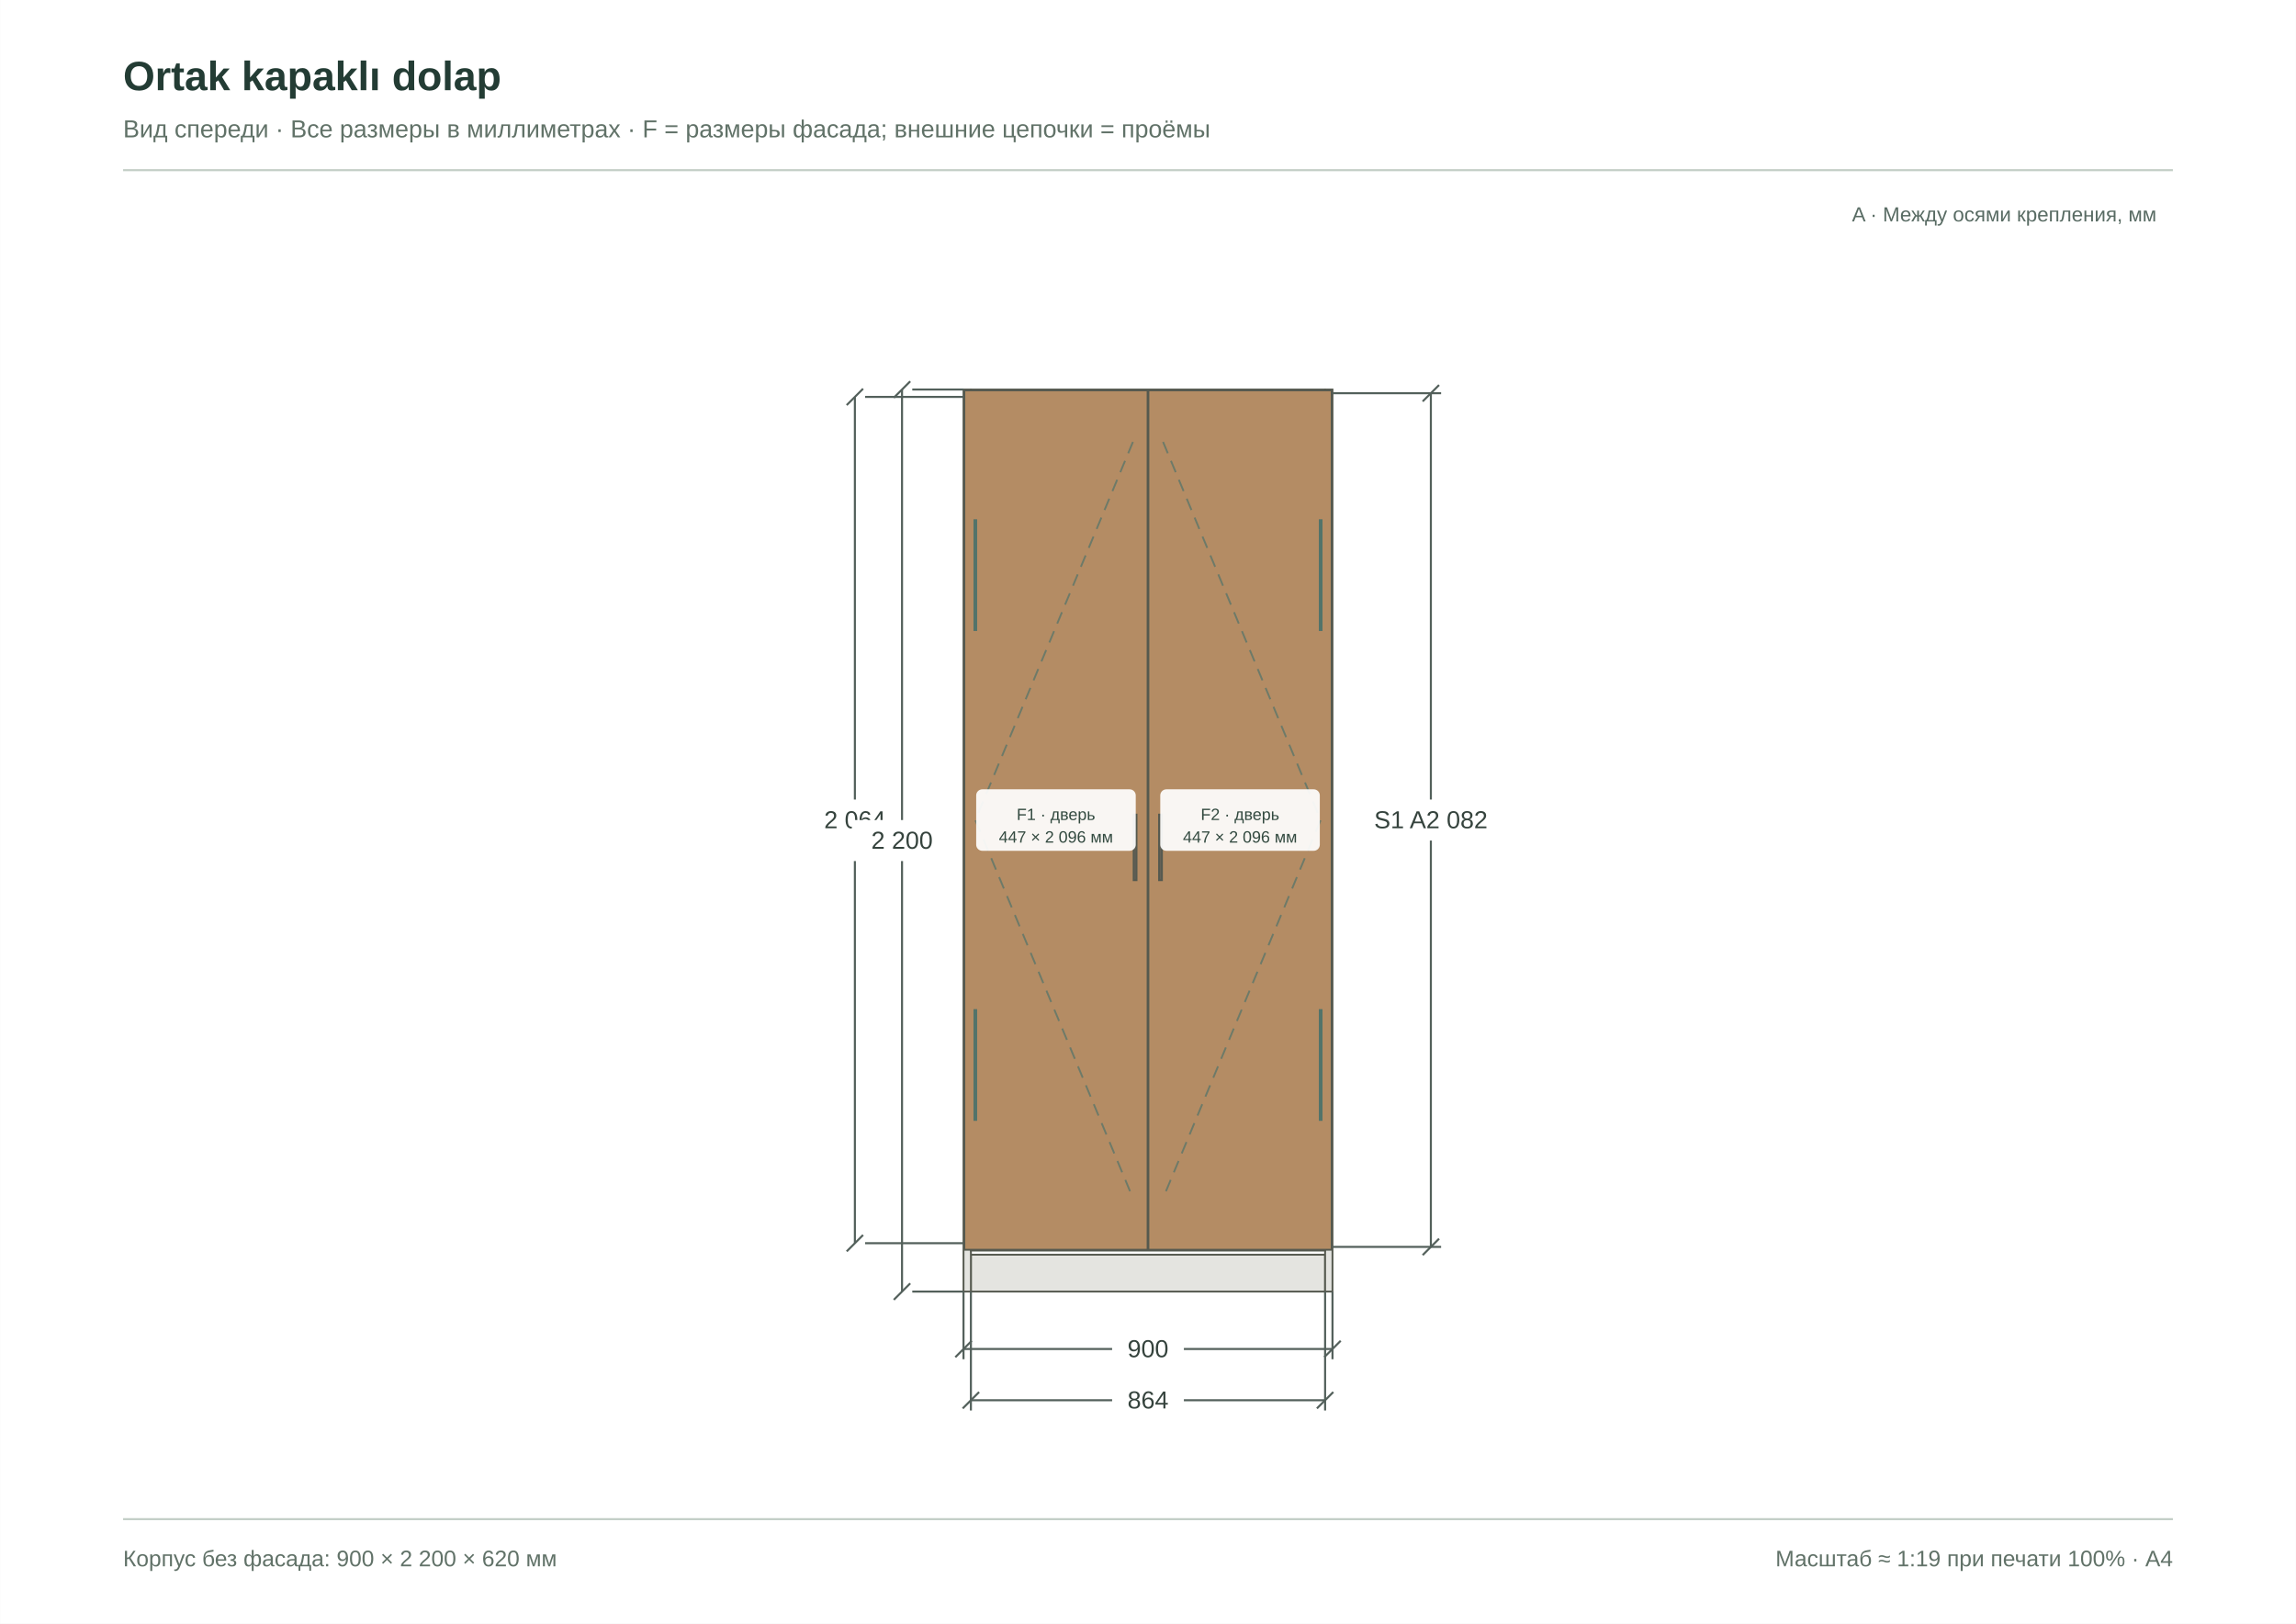
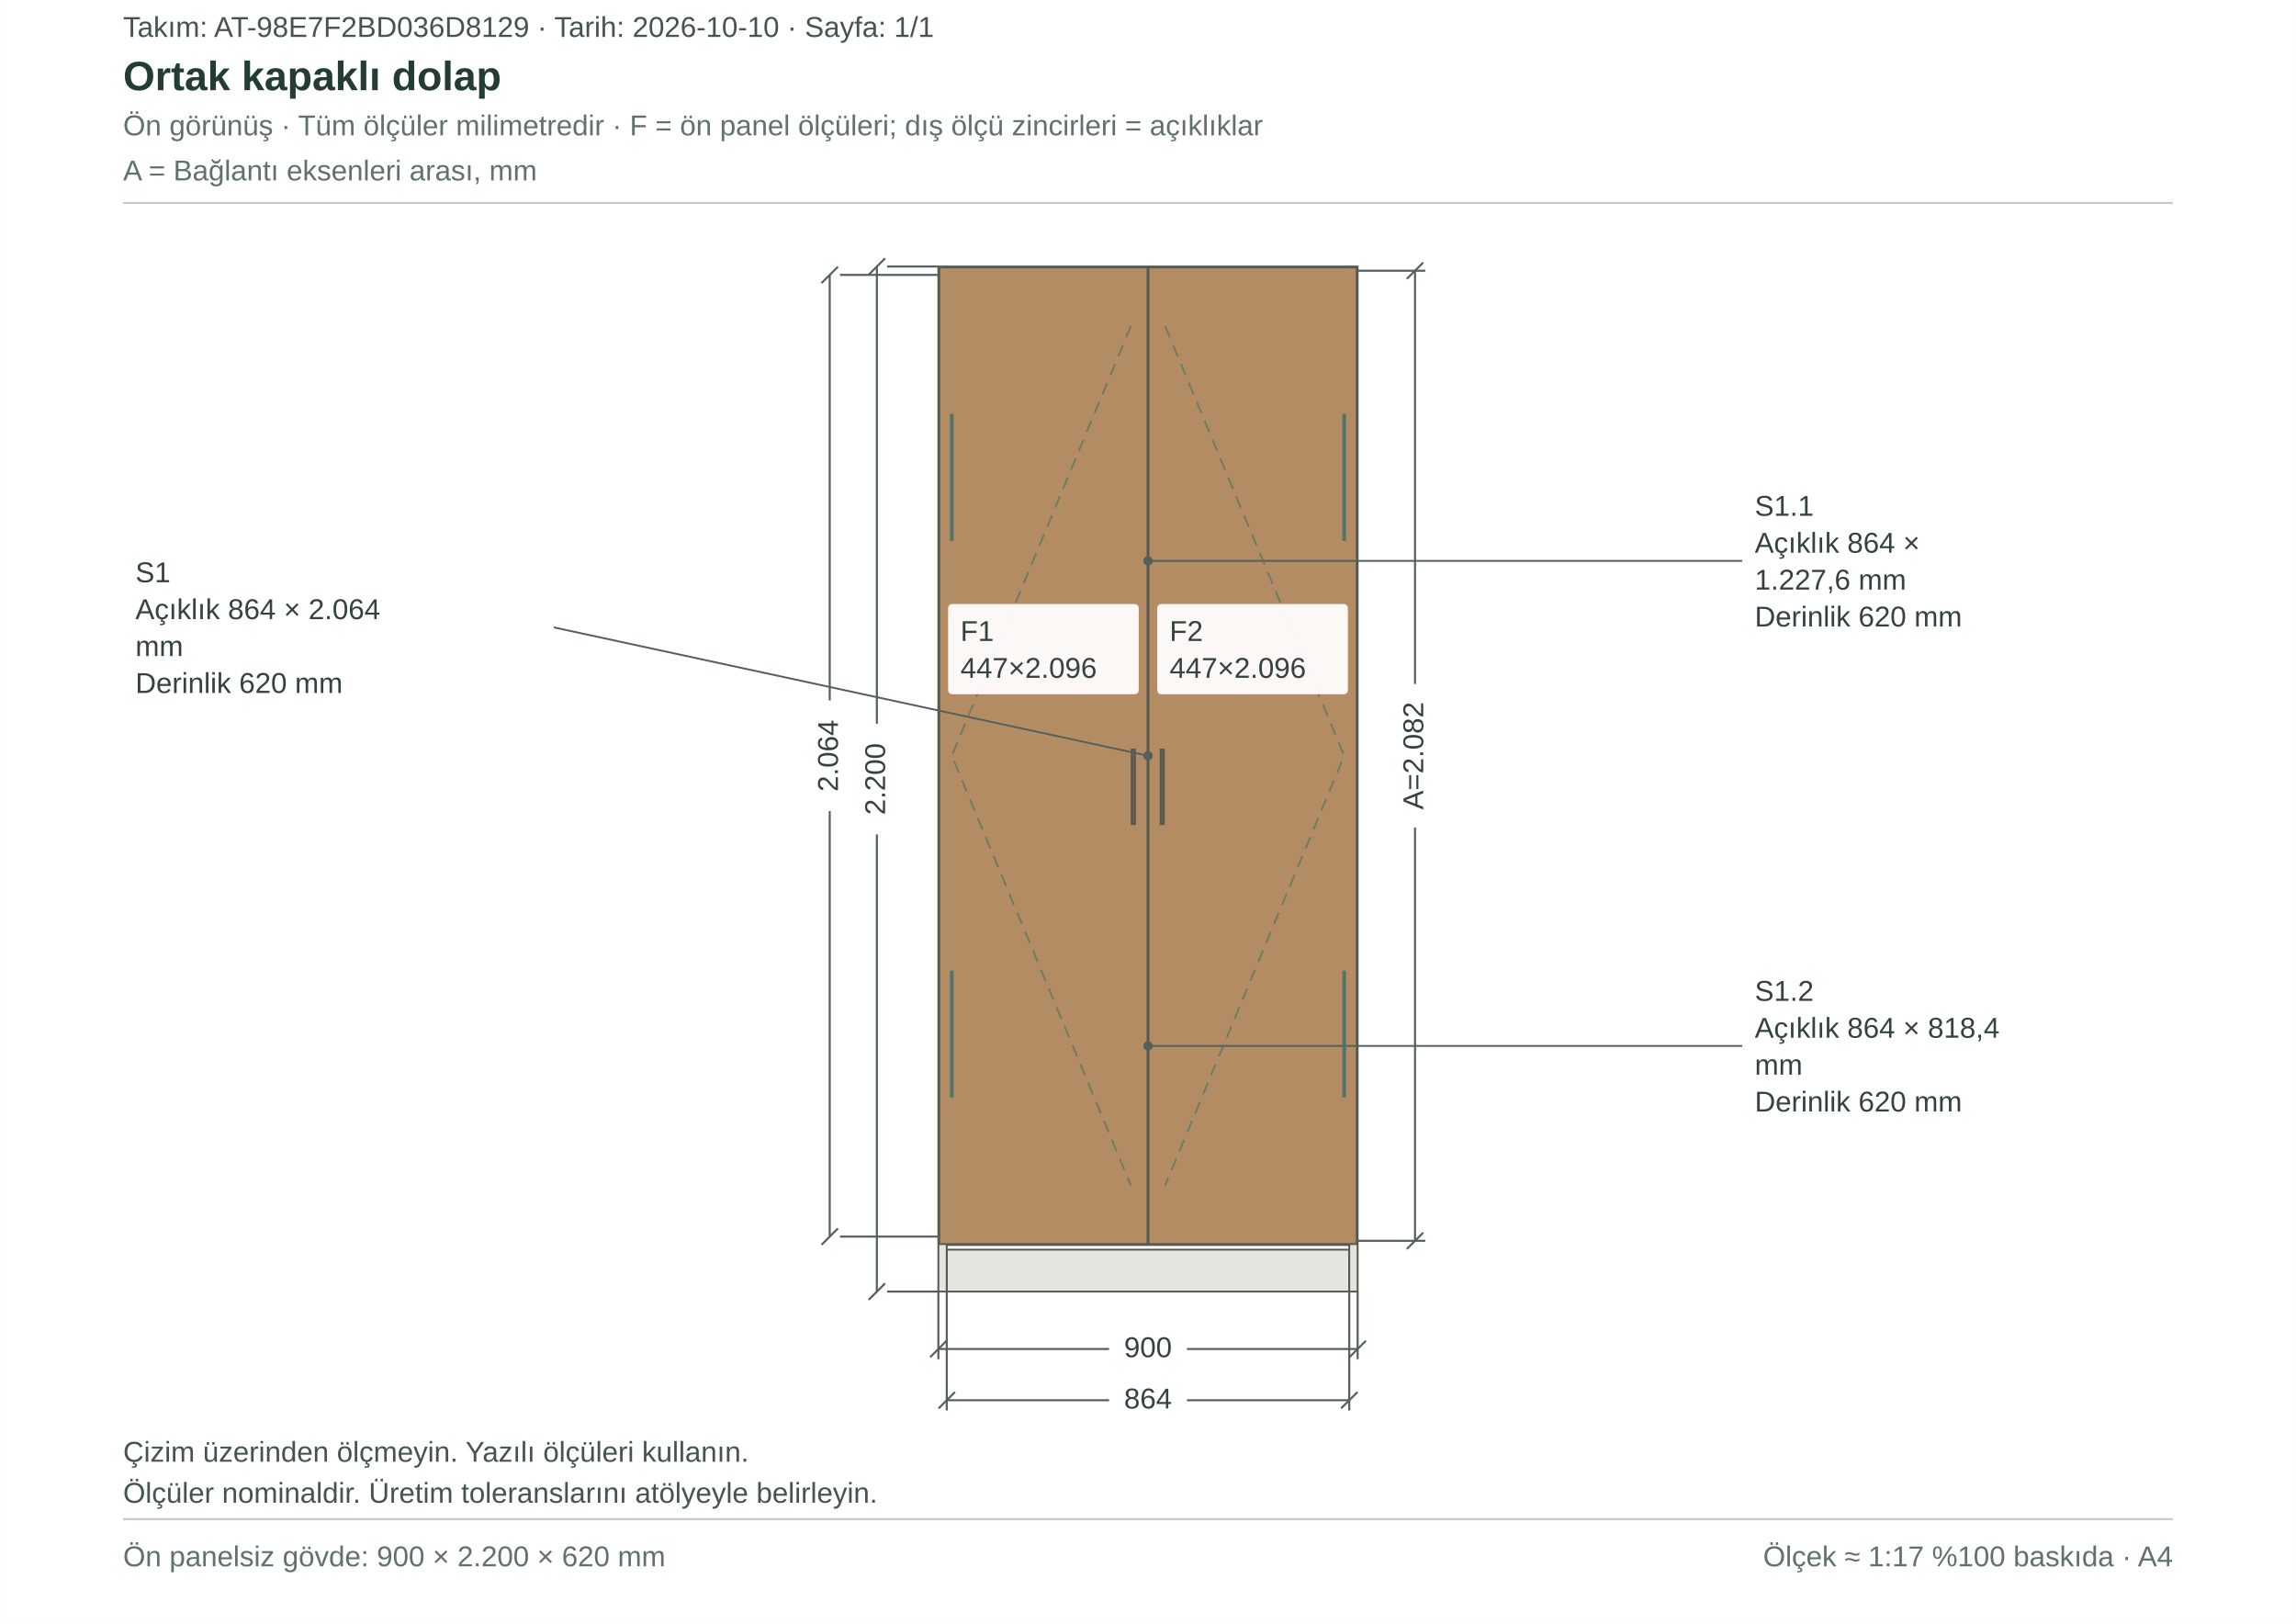
- <svg xmlns="http://www.w3.org/2000/svg" data-i18n="off" lang="ru" width="297mm" height="210mm" viewBox="0 0 1120 792" role="img" aria-label="Ortak kapaklı dolap: Вид спереди">
+ <svg xmlns="http://www.w3.org/2000/svg" data-i18n="off" lang="tr" width="297mm" height="210mm" viewBox="0 0 1120 792" role="img" aria-label="Ortak kapaklı dolap: Ön görünüş" data-drawing-view="front" data-annotation-page="1" data-annotation-page-count="1" data-annotation-label-count="10">
  <rect width="1120" height="792" fill="white" />
  <g font-family="Arial, sans-serif">
+     <text data-document-id="AT-98E7F2BD036D8129" x="60" y="18" font-size="14" fill="#46554b">Takım: AT-98E7F2BD036D8129 · Tarih: 2026-10-10 · Sayfa: 1/1</text>
    <text x="60" y="44" font-size="20" font-weight="600" fill="#233c34">Ortak kapaklı dolap</text>
-     <text x="60" y="67" font-size="12" fill="#617268">Вид спереди · Все размеры в миллиметрах · F = размеры фасада; внешние цепочки = проёмы</text>
-     <path d="M60,83 H1060" stroke="#c3cec6" />
-     <g transform="translate(60,90)">
-       <polygon points="413.6,516.4 586.4,516.4 586.4,496.4 413.6,496.4" data-component="brace" data-part-id="cabinet-1-part-10" data-section-id="interior-outer" fill="#e4e4e0" fill-opacity="1" stroke="#55594f" stroke-width="0.9" />
-       <polygon points="413.6,123.6 586.4,123.6 586.4,103.6 413.6,103.6" data-component="brace" data-part-id="cabinet-1-part-11" data-section-id="interior-outer" fill="#e4e4e0" fill-opacity="1" stroke="#55594f" stroke-width="0.9" />
-       <polygon points="423.8,433.76 576.2,433.76 576.2,367.12 423.8,367.12" data-component="internal-drawer-box" data-part-id="cabinet-1-part-18" data-section-id="interior-outer" data-interior-section-id="interior-drawers" fill="#e4e4e0" fill-opacity="1" stroke="#55594f" stroke-width="0.9" />
-       <polygon points="423.8,510.4 576.2,510.4 576.2,443.76 423.8,443.76" data-component="internal-drawer-box" data-part-id="cabinet-1-part-24" data-section-id="interior-outer" data-interior-section-id="interior-drawers" fill="#e4e4e0" fill-opacity="1" stroke="#55594f" stroke-width="0.9" />
-       <polygon points="413.6,540 586.4,540 586.4,522 413.6,522" data-component="plinth" data-part-id="cabinet-1-part-9" data-section-id="interior-outer" fill="#e4e4e0" fill-opacity="1" stroke="#55594f" stroke-width="0.9" />
-       <polygon points="420.2,433.76 423.8,433.76 423.8,367.12 420.2,367.12" data-component="internal-drawer-box" data-part-id="cabinet-1-part-15" data-section-id="interior-outer" data-interior-section-id="interior-drawers" fill="#e4e4e0" fill-opacity="1" stroke="#55594f" stroke-width="0.9" />
-       <polygon points="576.2,433.76 579.8,433.76 579.8,367.12 576.2,367.12" data-component="internal-drawer-box" data-part-id="cabinet-1-part-16" data-section-id="interior-outer" data-interior-section-id="interior-drawers" fill="#e4e4e0" fill-opacity="1" stroke="#55594f" stroke-width="0.9" />
-       <polygon points="423.8,433.76 576.2,433.76 576.2,367.12 423.8,367.12" data-component="internal-drawer-box" data-part-id="cabinet-1-part-17" data-section-id="interior-outer" data-interior-section-id="interior-drawers" fill="#e4e4e0" fill-opacity="1" stroke="#55594f" stroke-width="0.9" />
-       <polygon points="579.8,435.36 420.2,435.36 420.2,433.76 579.8,433.76" data-component="internal-drawer-box" data-part-id="cabinet-1-part-19" data-section-id="interior-outer" data-interior-section-id="interior-drawers" fill="#e4e4e0" fill-opacity="1" stroke="#55594f" stroke-width="0.9" />
-       <polygon points="420.2,510.4 423.8,510.4 423.8,443.76 420.2,443.76" data-component="internal-drawer-box" data-part-id="cabinet-1-part-21" data-section-id="interior-outer" data-interior-section-id="interior-drawers" fill="#e4e4e0" fill-opacity="1" stroke="#55594f" stroke-width="0.9" />
-       <polygon points="576.2,510.4 579.8,510.4 579.8,443.76 576.2,443.76" data-component="internal-drawer-box" data-part-id="cabinet-1-part-22" data-section-id="interior-outer" data-interior-section-id="interior-drawers" fill="#e4e4e0" fill-opacity="1" stroke="#55594f" stroke-width="0.9" />
-       <polygon points="423.8,510.4 576.2,510.4 576.2,443.76 423.8,443.76" data-component="internal-drawer-box" data-part-id="cabinet-1-part-23" data-section-id="interior-outer" data-interior-section-id="interior-drawers" fill="#e4e4e0" fill-opacity="1" stroke="#55594f" stroke-width="0.9" />
-       <polygon points="579.8,512 420.2,512 420.2,510.4 579.8,510.4" data-component="internal-drawer-box" data-part-id="cabinet-1-part-25" data-section-id="interior-outer" data-interior-section-id="interior-drawers" fill="#e4e4e0" fill-opacity="1" stroke="#55594f" stroke-width="0.9" />
-       <polygon points="586,290.44 414,290.44 414,286.84 586,286.84" data-component="interior-shelf" data-part-id="cabinet-1-part-6" data-section-id="interior-outer" data-interior-section-id="interior-shelves" fill="#e4e4e0" fill-opacity="1" stroke="#55594f" stroke-width="0.9" />
-       <polygon points="586,228.16 414,228.16 414,224.56 586,224.56" data-component="interior-shelf" data-part-id="cabinet-1-part-7" data-section-id="interior-outer" data-interior-section-id="interior-shelves" fill="#e4e4e0" fill-opacity="1" stroke="#55594f" stroke-width="0.9" />
-       <polygon points="586,165.88 414,165.88 414,162.28 586,162.28" data-component="interior-shelf" data-part-id="cabinet-1-part-8" data-section-id="interior-outer" data-interior-section-id="interior-shelves" fill="#e4e4e0" fill-opacity="1" stroke="#55594f" stroke-width="0.9" />
-       <polygon points="418,439.36 582,439.36 582,363.12 418,363.12" data-component="internal-drawer-front" data-part-id="cabinet-1-part-14" data-section-id="interior-outer" data-interior-section-id="interior-drawers" fill="#e4e4e0" fill-opacity="1" stroke="#55594f" stroke-width="0.9" />
-       <polygon points="418,516 582,516 582,439.76 418,439.76" data-component="internal-drawer-front" data-part-id="cabinet-1-part-20" data-section-id="interior-outer" data-interior-section-id="interior-drawers" fill="#e4e4e0" fill-opacity="1" stroke="#55594f" stroke-width="0.9" />
-       <polygon points="484,389.8 516,389.8 516,388.4 484,388.4" data-component="internal-drawer-handle" data-section-id="interior-outer" fill="#666157" fill-opacity="1" stroke="#55594f" stroke-width="0.9" />
-       <polygon points="484,466.44 516,466.44 516,465.04 484,465.04" data-component="internal-drawer-handle" data-section-id="interior-outer" fill="#666157" fill-opacity="1" stroke="#55594f" stroke-width="0.9" />
-       <polygon points="410,540 413.6,540 413.6,100 410,100" data-component="body" data-part-id="cabinet-1-part-1" fill="#e4e4e0" fill-opacity="1" stroke="#55594f" stroke-width="0.9" />
-       <polygon points="586.4,540 590,540 590,100 586.4,100" data-component="body" data-part-id="cabinet-1-part-2" fill="#e4e4e0" fill-opacity="1" stroke="#55594f" stroke-width="0.9" />
-       <polygon points="586.4,103.6 413.6,103.6 413.6,100 586.4,100" data-component="body" data-part-id="cabinet-1-part-3" fill="#e4e4e0" fill-opacity="1" stroke="#55594f" stroke-width="0.9" />
-       <polygon points="586.4,520 413.6,520 413.6,516.4 586.4,516.4" data-component="bottom" data-part-id="cabinet-1-part-4" data-section-id="interior-outer" fill="#e4e4e0" fill-opacity="1" stroke="#55594f" stroke-width="0.9" />
-       <polygon points="586.4,352.72 413.6,352.72 413.6,349.12 586.4,349.12" data-component="interior-partition" data-part-id="cabinet-1-part-5" data-section-id="interior-outer" data-interior-section-id="interior-layout" fill="#e4e4e0" fill-opacity="1" stroke="#55594f" stroke-width="0.9" />
-       <polygon points="410.4,519.6 499.8,519.6 499.8,100.4 410.4,100.4" data-component="front" data-section-id="interior-outer" data-door-opening="left" data-front-index="1" fill="#b48c64" fill-opacity="1" stroke="#55594f" stroke-width="0.9" />
-       <polygon points="500.2,519.6 589.6,519.6 589.6,100.4 500.2,100.4" data-component="front" data-section-id="interior-outer" data-door-opening="right" data-front-index="2" fill="#b48c64" fill-opacity="1" stroke="#55594f" stroke-width="0.9" />
-       <polygon points="493,339.34 494.4,339.34 494.4,307.34 493,307.34" data-component="door-handle" data-section-id="interior-outer" data-door-opening="left" data-front-index="1" fill="#666157" fill-opacity="1" stroke="#55594f" stroke-width="0.9" />
-       <polygon points="505.4,339.34 506.8,339.34 506.8,307.34 505.4,307.34" data-component="door-handle" data-section-id="interior-outer" data-door-opening="right" data-front-index="2" fill="#666157" fill-opacity="1" stroke="#55594f" stroke-width="0.9" />
+     <text x="60" y="66" font-size="14" fill="#617268">Ön görünüş · Tüm ölçüler milimetredir · F = ön panel ölçüleri; dış ölçü zincirleri = açıklıklar</text>
+     <text data-fixing-legend="true" x="60" y="88" font-size="14" fill="#617268">A = Bağlantı eksenleri arası, mm</text>
+     <path d="M60,99 H1060" stroke="#c3cec6" />
+     <g data-drawing-scene="true" transform="translate(60,110)">
+       <polygon points="401.82,493.18 598.18,493.18 598.18,470.45 401.82,470.45" data-component="brace" data-part-id="cabinet-1-part-10" data-section-id="interior-outer" fill="#e4e4e0" fill-opacity="1" stroke="#55594f" stroke-width="0.9" />
+       <polygon points="401.82,46.82 598.18,46.82 598.18,24.09 401.82,24.09" data-component="brace" data-part-id="cabinet-1-part-11" data-section-id="interior-outer" fill="#e4e4e0" fill-opacity="1" stroke="#55594f" stroke-width="0.9" />
+       <polygon points="413.41,399.27 586.59,399.27 586.59,323.55 413.41,323.55" data-component="internal-drawer-box" data-part-id="cabinet-1-part-18" data-section-id="interior-outer" data-interior-section-id="interior-drawers" fill="#e4e4e0" fill-opacity="1" stroke="#55594f" stroke-width="0.9" />
+       <polygon points="413.41,486.36 586.59,486.36 586.59,410.64 413.41,410.64" data-component="internal-drawer-box" data-part-id="cabinet-1-part-24" data-section-id="interior-outer" data-interior-section-id="interior-drawers" fill="#e4e4e0" fill-opacity="1" stroke="#55594f" stroke-width="0.9" />
+       <polygon points="401.82,520 598.18,520 598.18,499.55 401.82,499.55" data-component="plinth" data-part-id="cabinet-1-part-9" data-section-id="interior-outer" fill="#e4e4e0" fill-opacity="1" stroke="#55594f" stroke-width="0.9" />
+       <polygon points="409.32,399.27 413.41,399.27 413.41,323.55 409.32,323.55" data-component="internal-drawer-box" data-part-id="cabinet-1-part-15" data-section-id="interior-outer" data-interior-section-id="interior-drawers" fill="#e4e4e0" fill-opacity="1" stroke="#55594f" stroke-width="0.9" />
+       <polygon points="586.59,399.27 590.68,399.27 590.68,323.55 586.59,323.55" data-component="internal-drawer-box" data-part-id="cabinet-1-part-16" data-section-id="interior-outer" data-interior-section-id="interior-drawers" fill="#e4e4e0" fill-opacity="1" stroke="#55594f" stroke-width="0.9" />
+       <polygon points="413.41,399.27 586.59,399.27 586.59,323.55 413.41,323.55" data-component="internal-drawer-box" data-part-id="cabinet-1-part-17" data-section-id="interior-outer" data-interior-section-id="interior-drawers" fill="#e4e4e0" fill-opacity="1" stroke="#55594f" stroke-width="0.9" />
+       <polygon points="590.68,401.09 409.32,401.09 409.32,399.27 590.68,399.27" data-component="internal-drawer-box" data-part-id="cabinet-1-part-19" data-section-id="interior-outer" data-interior-section-id="interior-drawers" fill="#e4e4e0" fill-opacity="1" stroke="#55594f" stroke-width="0.9" />
+       <polygon points="409.32,486.36 413.41,486.36 413.41,410.64 409.32,410.64" data-component="internal-drawer-box" data-part-id="cabinet-1-part-21" data-section-id="interior-outer" data-interior-section-id="interior-drawers" fill="#e4e4e0" fill-opacity="1" stroke="#55594f" stroke-width="0.9" />
+       <polygon points="586.59,486.36 590.68,486.36 590.68,410.64 586.59,410.64" data-component="internal-drawer-box" data-part-id="cabinet-1-part-22" data-section-id="interior-outer" data-interior-section-id="interior-drawers" fill="#e4e4e0" fill-opacity="1" stroke="#55594f" stroke-width="0.9" />
+       <polygon points="413.41,486.36 586.59,486.36 586.59,410.64 413.41,410.64" data-component="internal-drawer-box" data-part-id="cabinet-1-part-23" data-section-id="interior-outer" data-interior-section-id="interior-drawers" fill="#e4e4e0" fill-opacity="1" stroke="#55594f" stroke-width="0.9" />
+       <polygon points="590.68,488.18 409.32,488.18 409.32,486.36 590.68,486.36" data-component="internal-drawer-box" data-part-id="cabinet-1-part-25" data-section-id="interior-outer" data-interior-section-id="interior-drawers" fill="#e4e4e0" fill-opacity="1" stroke="#55594f" stroke-width="0.9" />
+       <polygon points="597.73,236.41 402.27,236.41 402.27,232.32 597.73,232.32" data-component="interior-shelf" data-part-id="cabinet-1-part-6" data-section-id="interior-outer" data-interior-section-id="interior-shelves" fill="#e4e4e0" fill-opacity="1" stroke="#55594f" stroke-width="0.9" />
+       <polygon points="597.73,165.64 402.27,165.64 402.27,161.55 597.73,161.55" data-component="interior-shelf" data-part-id="cabinet-1-part-7" data-section-id="interior-outer" data-interior-section-id="interior-shelves" fill="#e4e4e0" fill-opacity="1" stroke="#55594f" stroke-width="0.9" />
+       <polygon points="597.73,94.86 402.27,94.86 402.27,90.77 597.73,90.77" data-component="interior-shelf" data-part-id="cabinet-1-part-8" data-section-id="interior-outer" data-interior-section-id="interior-shelves" fill="#e4e4e0" fill-opacity="1" stroke="#55594f" stroke-width="0.9" />
+       <polygon points="406.82,405.64 593.18,405.64 593.18,319 406.82,319" data-component="internal-drawer-front" data-part-id="cabinet-1-part-14" data-section-id="interior-outer" data-interior-section-id="interior-drawers" fill="#e4e4e0" fill-opacity="1" stroke="#55594f" stroke-width="0.9" />
+       <polygon points="406.82,492.73 593.18,492.73 593.18,406.09 406.82,406.09" data-component="internal-drawer-front" data-part-id="cabinet-1-part-20" data-section-id="interior-outer" data-interior-section-id="interior-drawers" fill="#e4e4e0" fill-opacity="1" stroke="#55594f" stroke-width="0.9" />
+       <polygon points="481.82,349.32 518.18,349.32 518.18,347.73 481.82,347.73" data-component="internal-drawer-handle" data-section-id="interior-outer" fill="#666157" fill-opacity="1" stroke="#55594f" stroke-width="0.9" />
+       <polygon points="481.82,436.41 518.18,436.41 518.18,434.82 481.82,434.82" data-component="internal-drawer-handle" data-section-id="interior-outer" fill="#666157" fill-opacity="1" stroke="#55594f" stroke-width="0.9" />
+       <polygon points="397.73,520 401.82,520 401.82,20 397.73,20" data-component="body" data-part-id="cabinet-1-part-1" fill="#e4e4e0" fill-opacity="1" stroke="#55594f" stroke-width="0.9" />
+       <polygon points="598.18,520 602.27,520 602.27,20 598.18,20" data-component="body" data-part-id="cabinet-1-part-2" fill="#e4e4e0" fill-opacity="1" stroke="#55594f" stroke-width="0.9" />
+       <polygon points="598.18,24.09 401.82,24.09 401.82,20 598.18,20" data-component="body" data-part-id="cabinet-1-part-3" fill="#e4e4e0" fill-opacity="1" stroke="#55594f" stroke-width="0.9" />
+       <polygon points="598.18,497.27 401.82,497.27 401.82,493.18 598.18,493.18" data-component="bottom" data-part-id="cabinet-1-part-4" data-section-id="interior-outer" fill="#e4e4e0" fill-opacity="1" stroke="#55594f" stroke-width="0.9" />
+       <polygon points="598.18,307.18 401.82,307.18 401.82,303.09 598.18,303.09" data-component="interior-partition" data-part-id="cabinet-1-part-5" data-section-id="interior-outer" data-interior-section-id="interior-layout" fill="#e4e4e0" fill-opacity="1" stroke="#55594f" stroke-width="0.9" />
+       <polygon points="398.18,496.82 499.77,496.82 499.77,20.45 398.18,20.45" data-component="front" data-section-id="interior-outer" data-door-opening="left" data-front-index="1" fill="#b48c64" fill-opacity="1" stroke="#55594f" stroke-width="0.9" />
+       <polygon points="500.23,496.82 601.82,496.82 601.82,20.45 500.23,20.45" data-component="front" data-section-id="interior-outer" data-door-opening="right" data-front-index="2" fill="#b48c64" fill-opacity="1" stroke="#55594f" stroke-width="0.9" />
+       <polygon points="492.05,291.98 493.64,291.98 493.64,255.62 492.05,255.62" data-component="door-handle" data-section-id="interior-outer" data-door-opening="left" data-front-index="1" fill="#666157" fill-opacity="1" stroke="#55594f" stroke-width="0.9" />
+       <polygon points="506.14,291.98 507.73,291.98 507.73,255.62 506.14,255.62" data-component="door-handle" data-section-id="interior-outer" data-door-opening="right" data-front-index="2" fill="#666157" fill-opacity="1" stroke="#55594f" stroke-width="0.9" />
+       <g data-label-leaders="true">
+         <path data-section-leader="S1" d="M210,196 L500,258.64" fill="none" stroke="#53605b" stroke-width=".9" />
+         <circle data-section-anchor-dot="S1" cx="500" cy="258.64" r="2.3" fill="#53605b" />
+         <path data-section-leader="S1.1" d="M790,163.59 L500,163.59" fill="none" stroke="#53605b" stroke-width=".9" />
+         <circle data-section-anchor-dot="S1.1" cx="500" cy="163.59" r="2.3" fill="#53605b" />
+         <path data-section-leader="S1.2" d="M790,400.18 L500,400.18" fill="none" stroke="#53605b" stroke-width=".9" />
+         <circle data-section-anchor-dot="S1.2" cx="500" cy="400.18" r="2.3" fill="#53605b" />
+       </g>
      <g data-opening-symbol="true" data-door-opening="left" data-front-index="1" data-section-id="interior-outer">
-         <polyline points="492.65,125.55 415.76,310 492.65,494.45" fill="none" stroke="#52736a" stroke-width=".9" stroke-dasharray="6 4" opacity=".72" />
-         <path d="M415.76,456.72 L415.76,402.22" fill="none" stroke="#52736a" stroke-width="1.8" />
-         <path d="M415.76,217.78 L415.76,163.28" fill="none" stroke="#52736a" stroke-width="1.8" />
+         <polyline points="491.65,49.04 404.28,258.64 491.65,468.24" fill="none" stroke="#52736a" stroke-width=".9" stroke-dasharray="6 4" opacity=".72" />
+         <path d="M404.28,425.36 L404.28,363.44" fill="none" stroke="#52736a" stroke-width="1.8" />
+         <path d="M404.28,153.84 L404.28,91.91" fill="none" stroke="#52736a" stroke-width="1.8" />
      </g>
      <g data-opening-symbol="true" data-door-opening="right" data-front-index="2" data-section-id="interior-outer">
-         <polyline points="507.35,125.55 584.24,310 507.35,494.45" fill="none" stroke="#52736a" stroke-width=".9" stroke-dasharray="6 4" opacity=".72" />
-         <path d="M584.24,456.72 L584.24,402.22" fill="none" stroke="#52736a" stroke-width="1.8" />
-         <path d="M584.24,217.78 L584.24,163.28" fill="none" stroke="#52736a" stroke-width="1.8" />
+         <polyline points="508.35,49.04 595.72,258.64 508.35,468.24" fill="none" stroke="#52736a" stroke-width=".9" stroke-dasharray="6 4" opacity=".72" />
+         <path d="M595.72,425.36 L595.72,363.44" fill="none" stroke="#52736a" stroke-width="1.8" />
+         <path d="M595.72,153.84 L595.72,91.91" fill="none" stroke="#52736a" stroke-width="1.8" />
      </g>
-       <g>
-         <rect x="416.18" y="295" width="77.84" height="30" rx="3" fill="white" fill-opacity=".92" />
-         <text x="455.1" y="310" text-anchor="middle" font-size="8" fill="#334a40">F1 · дверь</text>
-         <text x="455.1" y="321" text-anchor="middle" font-size="8" fill="#334a40">447 × 2 096 мм</text>
+       <g data-callout-index="1" data-callout-page="1" data-label-x="402.48" data-label-y="184.64" data-label-width="93" data-label-height="44" data-label-kind="component" data-source-anchor-x="448.98" data-source-anchor-y="206.64">
+         <rect x="402.48" y="184.64" width="93" height="44" rx="2" fill="white" fill-opacity=".94" />
+         <text x="408.48" y="202.64" font-size="14" fill="#35433d">F1</text>
+         <text x="408.48" y="220.64" font-size="14" fill="#35433d">447×2.096</text>
      </g>
-       <g>
-         <rect x="505.98" y="295" width="77.84" height="30" rx="3" fill="white" fill-opacity=".92" />
-         <text x="544.9" y="310" text-anchor="middle" font-size="8" fill="#334a40">F2 · дверь</text>
-         <text x="544.9" y="321" text-anchor="middle" font-size="8" fill="#334a40">447 × 2 096 мм</text>
+       <g data-callout-index="2" data-callout-page="1" data-label-x="504.52" data-label-y="184.64" data-label-width="93" data-label-height="44" data-label-kind="component" data-source-anchor-x="551.02" data-source-anchor-y="206.64">
+         <rect x="504.52" y="184.64" width="93" height="44" rx="2" fill="white" fill-opacity=".94" />
+         <text x="510.52" y="202.64" font-size="14" fill="#35433d">F2</text>
+         <text x="510.52" y="220.64" font-size="14" fill="#35433d">447×2.096</text>
+       </g>
+       <g data-callout-index="3" data-callout-page="1" data-label-x="0" data-label-y="156" data-label-width="210" data-label-height="80" data-label-kind="section" data-source-anchor-x="500" data-source-anchor-y="258.64">
+         <g data-section-callout="S1" data-section-mark="S1" data-section-source-id="interior-outer" data-section-cabinet="cabinet-1" data-opening-width-mm="864" data-opening-height-mm="2064" data-usable-depth-mm="620" data-opening-screen-x="401.82" data-opening-screen-y="24.09" data-opening-screen-width="196.36" data-opening-screen-height="469.09">
+           <rect x="0" y="156" width="210" height="80" rx="2" fill="white" fill-opacity=".94" />
+           <text x="6" y="174" font-size="14" fill="#35433d">S1</text>
+           <text x="6" y="192" font-size="14" fill="#35433d">Açıklık 864 × 2.064</text>
+           <text x="6" y="210" font-size="14" fill="#35433d">mm</text>
+           <text x="6" y="228" font-size="14" fill="#35433d">Derinlik 620 mm</text>
+         </g>
+       </g>
+       <g data-interior-section="interior-shelves" data-parent-section-id="interior-outer" data-section-mark="S1.1" data-opening-width-mm="864" data-opening-height-mm="1227.6">
+         <g data-callout-index="4" data-callout-page="1" data-label-x="790" data-label-y="123.59" data-label-width="210" data-label-height="80" data-label-kind="section" data-source-anchor-x="500" data-source-anchor-y="163.59">
+           <g data-section-callout="S1.1" data-section-mark="S1.1" data-section-source-id="interior-shelves" data-section-cabinet="cabinet-1" data-opening-width-mm="864" data-opening-height-mm="1227.6" data-usable-depth-mm="620" data-opening-screen-x="401.82" data-opening-screen-y="24.09" data-opening-screen-width="196.36" data-opening-screen-height="279">
+             <rect x="790" y="123.59" width="210" height="80" rx="2" fill="white" fill-opacity=".94" />
+             <text x="796" y="141.59" font-size="14" fill="#35433d">S1.1</text>
+             <text x="796" y="159.59" font-size="14" fill="#35433d">Açıklık 864 ×</text>
+             <text x="796" y="177.59" font-size="14" fill="#35433d">1.227,6 mm</text>
+             <text x="796" y="195.59" font-size="14" fill="#35433d">Derinlik 620 mm</text>
+           </g>
+         </g>
+       </g>
+       <g data-interior-section="interior-drawers" data-parent-section-id="interior-outer" data-section-mark="S1.2" data-opening-width-mm="864" data-opening-height-mm="818.4">
+         <g data-callout-index="5" data-callout-page="1" data-label-x="790" data-label-y="360.18" data-label-width="210" data-label-height="80" data-label-kind="section" data-source-anchor-x="500" data-source-anchor-y="400.18">
+           <g data-section-callout="S1.2" data-section-mark="S1.2" data-section-source-id="interior-drawers" data-section-cabinet="cabinet-1" data-opening-width-mm="864" data-opening-height-mm="818.4" data-usable-depth-mm="620" data-opening-screen-x="401.82" data-opening-screen-y="307.18" data-opening-screen-width="196.36" data-opening-screen-height="186">
+             <rect x="790" y="360.18" width="210" height="80" rx="2" fill="white" fill-opacity=".94" />
+             <text x="796" y="378.18" font-size="14" fill="#35433d">S1.2</text>
+             <text x="796" y="396.18" font-size="14" fill="#35433d">Açıklık 864 × 818,4</text>
+             <text x="796" y="414.18" font-size="14" fill="#35433d">mm</text>
+             <text x="796" y="432.18" font-size="14" fill="#35433d">Derinlik 620 mm</text>
+           </g>
+         </g>
      </g>
      <g data-section-axis="interior-outer" data-axis-bottom-mm="109" data-axis-top-mm="2191" data-axis-height-mm="2082">
        <g fill="none" stroke="#53605b" stroke-width="1">
-           <path d="M590,518.2 L643,518.2" />
-           <path d="M590,101.8 L643,101.8" />
-           <path d="M638,518.2 L638,101.8" />
-           <path d="M634,522.2 L642,514.2" />
-           <path d="M634,105.8 L642,97.8" />
+           <path d="M602.27,495.23 L635.27,495.23" />
+           <path d="M602.27,22.05 L635.27,22.05" />
+           <path d="M630.27,495.23 L630.27,22.05" />
+           <path d="M626.27,499.23 L634.27,491.23" />
+           <path d="M626.27,26.05 L634.27,18.05" />
        </g>
-         <rect x="599.5" y="300" width="77" height="20" fill="white" />
-         <text x="638" y="314" text-anchor="middle" font-size="12" fill="#35433d">S1 A2 082</text>
+         <g data-callout-index="6" data-callout-page="1" data-label-x="620.27" data-label-y="223.64" data-label-width="20" data-label-height="70" data-label-kind="dimension" data-source-anchor-x="630.27" data-source-anchor-y="258.64">
+           <g data-drawing-label="dimension" data-anchor-x="630.27" data-anchor-y="258.64">
+             <rect x="595.27" y="248.64" width="70" height="20" fill="white" transform="rotate(-90 630.27 258.64)" />
+             <text x="630.27" y="262.64" text-anchor="middle" font-size="14" fill="#35433d" transform="rotate(-90 630.27 258.64)">A=2.082</text>
+           </g>
+         </g>
      </g>
-       <text x="992" y="18" text-anchor="end" font-family="Arial, sans-serif" font-size="10" fill="#586b63">A · Между осями крепления, мм</text>
      <g fill="none" stroke="#53605b" stroke-width="1">
-         <path d="M413.6,540 L413.6,598" />
-         <path d="M586.4,540 L586.4,598" />
-         <path d="M413.6,593 L586.4,593" />
-         <path d="M409.6,597 L417.6,589" />
-         <path d="M582.4,597 L590.4,589" />
+         <path d="M401.82,520 L401.82,578" />
+         <path d="M598.18,520 L598.18,578" />
+         <path d="M401.82,573 L598.18,573" />
+         <path d="M397.82,577 L405.82,569" />
+         <path d="M594.18,577 L602.18,569" />
      </g>
-       <rect x="482.5" y="583" width="35" height="20" fill="white" />
-       <text x="500" y="597" text-anchor="middle" font-size="12" fill="#35433d">864</text>
+       <g data-callout-index="8" data-callout-page="1" data-label-x="481" data-label-y="563" data-label-width="38" data-label-height="20" data-label-kind="dimension" data-source-anchor-x="500" data-source-anchor-y="573">
+         <g data-drawing-label="dimension" data-anchor-x="500" data-anchor-y="573">
+           <rect x="481" y="563" width="38" height="20" fill="white" />
+           <text x="500" y="577" text-anchor="middle" font-size="14" fill="#35433d">864</text>
+         </g>
+       </g>
      <g fill="none" stroke="#53605b" stroke-width="1">
-         <path d="M410,516.4 L362,516.4" />
-         <path d="M410,103.6 L362,103.6" />
-         <path d="M357,516.4 L357,103.6" />
-         <path d="M353,520.4 L361,512.4" />
-         <path d="M353,107.6 L361,99.6" />
+         <path d="M397.73,493.18 L349.73,493.18" />
+         <path d="M397.73,24.09 L349.73,24.09" />
+         <path d="M344.73,493.18 L344.73,24.09" />
+         <path d="M340.73,497.18 L348.73,489.18" />
+         <path d="M340.73,28.09 L348.73,20.09" />
      </g>
-       <rect x="332.5" y="300" width="49" height="20" fill="white" />
-       <text x="357" y="314" text-anchor="middle" font-size="12" fill="#35433d">2 064</text>
+       <g data-callout-index="9" data-callout-page="1" data-label-x="334.73" data-label-y="231.64" data-label-width="20" data-label-height="54" data-label-kind="dimension" data-source-anchor-x="344.73" data-source-anchor-y="258.64">
+         <g data-drawing-label="dimension" data-anchor-x="344.73" data-anchor-y="258.64">
+           <rect x="317.73" y="248.64" width="54" height="20" fill="white" transform="rotate(-90 344.73 258.64)" />
+           <text x="344.73" y="262.64" text-anchor="middle" font-size="14" fill="#35433d" transform="rotate(-90 344.73 258.64)">2.064</text>
+         </g>
+       </g>
      <g fill="none" stroke="#53605b" stroke-width="1">
-         <path d="M410,540 L410,573" />
-         <path d="M590,540 L590,573" />
-         <path d="M410,568 L590,568" />
-         <path d="M406,572 L414,564" />
-         <path d="M586,572 L594,564" />
+         <path d="M397.73,520 L397.73,553" />
+         <path d="M602.27,520 L602.27,553" />
+         <path d="M397.73,548 L602.27,548" />
+         <path d="M393.73,552 L401.73,544" />
+         <path d="M598.27,552 L606.27,544" />
      </g>
-       <rect x="482.5" y="558" width="35" height="20" fill="white" />
-       <text x="500" y="572" text-anchor="middle" font-size="12" fill="#35433d">900</text>
+       <g data-callout-index="10" data-callout-page="1" data-label-x="481" data-label-y="538" data-label-width="38" data-label-height="20" data-label-kind="dimension" data-source-anchor-x="500" data-source-anchor-y="548">
+         <g data-drawing-label="dimension" data-anchor-x="500" data-anchor-y="548">
+           <rect x="481" y="538" width="38" height="20" fill="white" />
+           <text x="500" y="552" text-anchor="middle" font-size="14" fill="#35433d">900</text>
+         </g>
+       </g>
      <g fill="none" stroke="#53605b" stroke-width="1">
-         <path d="M410,540 L385,540" />
-         <path d="M410,100 L385,100" />
-         <path d="M380,540 L380,100" />
-         <path d="M376,544 L384,536" />
-         <path d="M376,104 L384,96" />
+         <path d="M397.73,520 L372.73,520" />
+         <path d="M397.73,20 L372.73,20" />
+         <path d="M367.73,520 L367.73,20" />
+         <path d="M363.73,524 L371.73,516" />
+         <path d="M363.73,24 L371.73,16" />
      </g>
-       <rect x="355.5" y="310" width="49" height="20" fill="white" />
-       <text x="380" y="324" text-anchor="middle" font-size="12" fill="#35433d">2 200</text>
+       <g data-callout-index="11" data-callout-page="1" data-label-x="357.73" data-label-y="243" data-label-width="20" data-label-height="54" data-label-kind="dimension" data-source-anchor-x="367.73" data-source-anchor-y="270">
+         <g data-drawing-label="dimension" data-anchor-x="367.73" data-anchor-y="270">
+           <rect x="340.73" y="260" width="54" height="20" fill="white" transform="rotate(-90 367.73 270)" />
+           <text x="367.73" y="274" text-anchor="middle" font-size="14" fill="#35433d" transform="rotate(-90 367.73 270)">2.200</text>
+         </g>
+       </g>
    </g>
    <path d="M60,741 H1060" stroke="#c3cec6" />
-     <text x="60" y="764" font-size="11" fill="#617268">Корпус без фасада: 900 × 2 200 × 620 мм</text>
-     <text x="1060" y="764" text-anchor="end" font-size="11" fill="#617268">Масштаб ≈ 1:19 при печати 100% · A4</text>
+     <text x="60" y="764" font-size="14" fill="#617268">Ön panelsiz gövde: 900 × 2.200 × 620 mm</text>
+     <text x="1060" y="764" text-anchor="end" font-size="14" fill="#617268">Ölçek ≈ 1:17 %100 baskıda · A4</text>
+     <text data-reading-note="not-to-scale" x="60" y="713" font-size="14" fill="#46554b">Çizim üzerinden ölçmeyin. Yazılı ölçüleri kullanın.</text>
+     <text x="60" y="733" font-size="14" fill="#46554b">Ölçüler nominaldir. Üretim toleranslarını atölyeyle belirleyin.</text>
  </g>
</svg>
